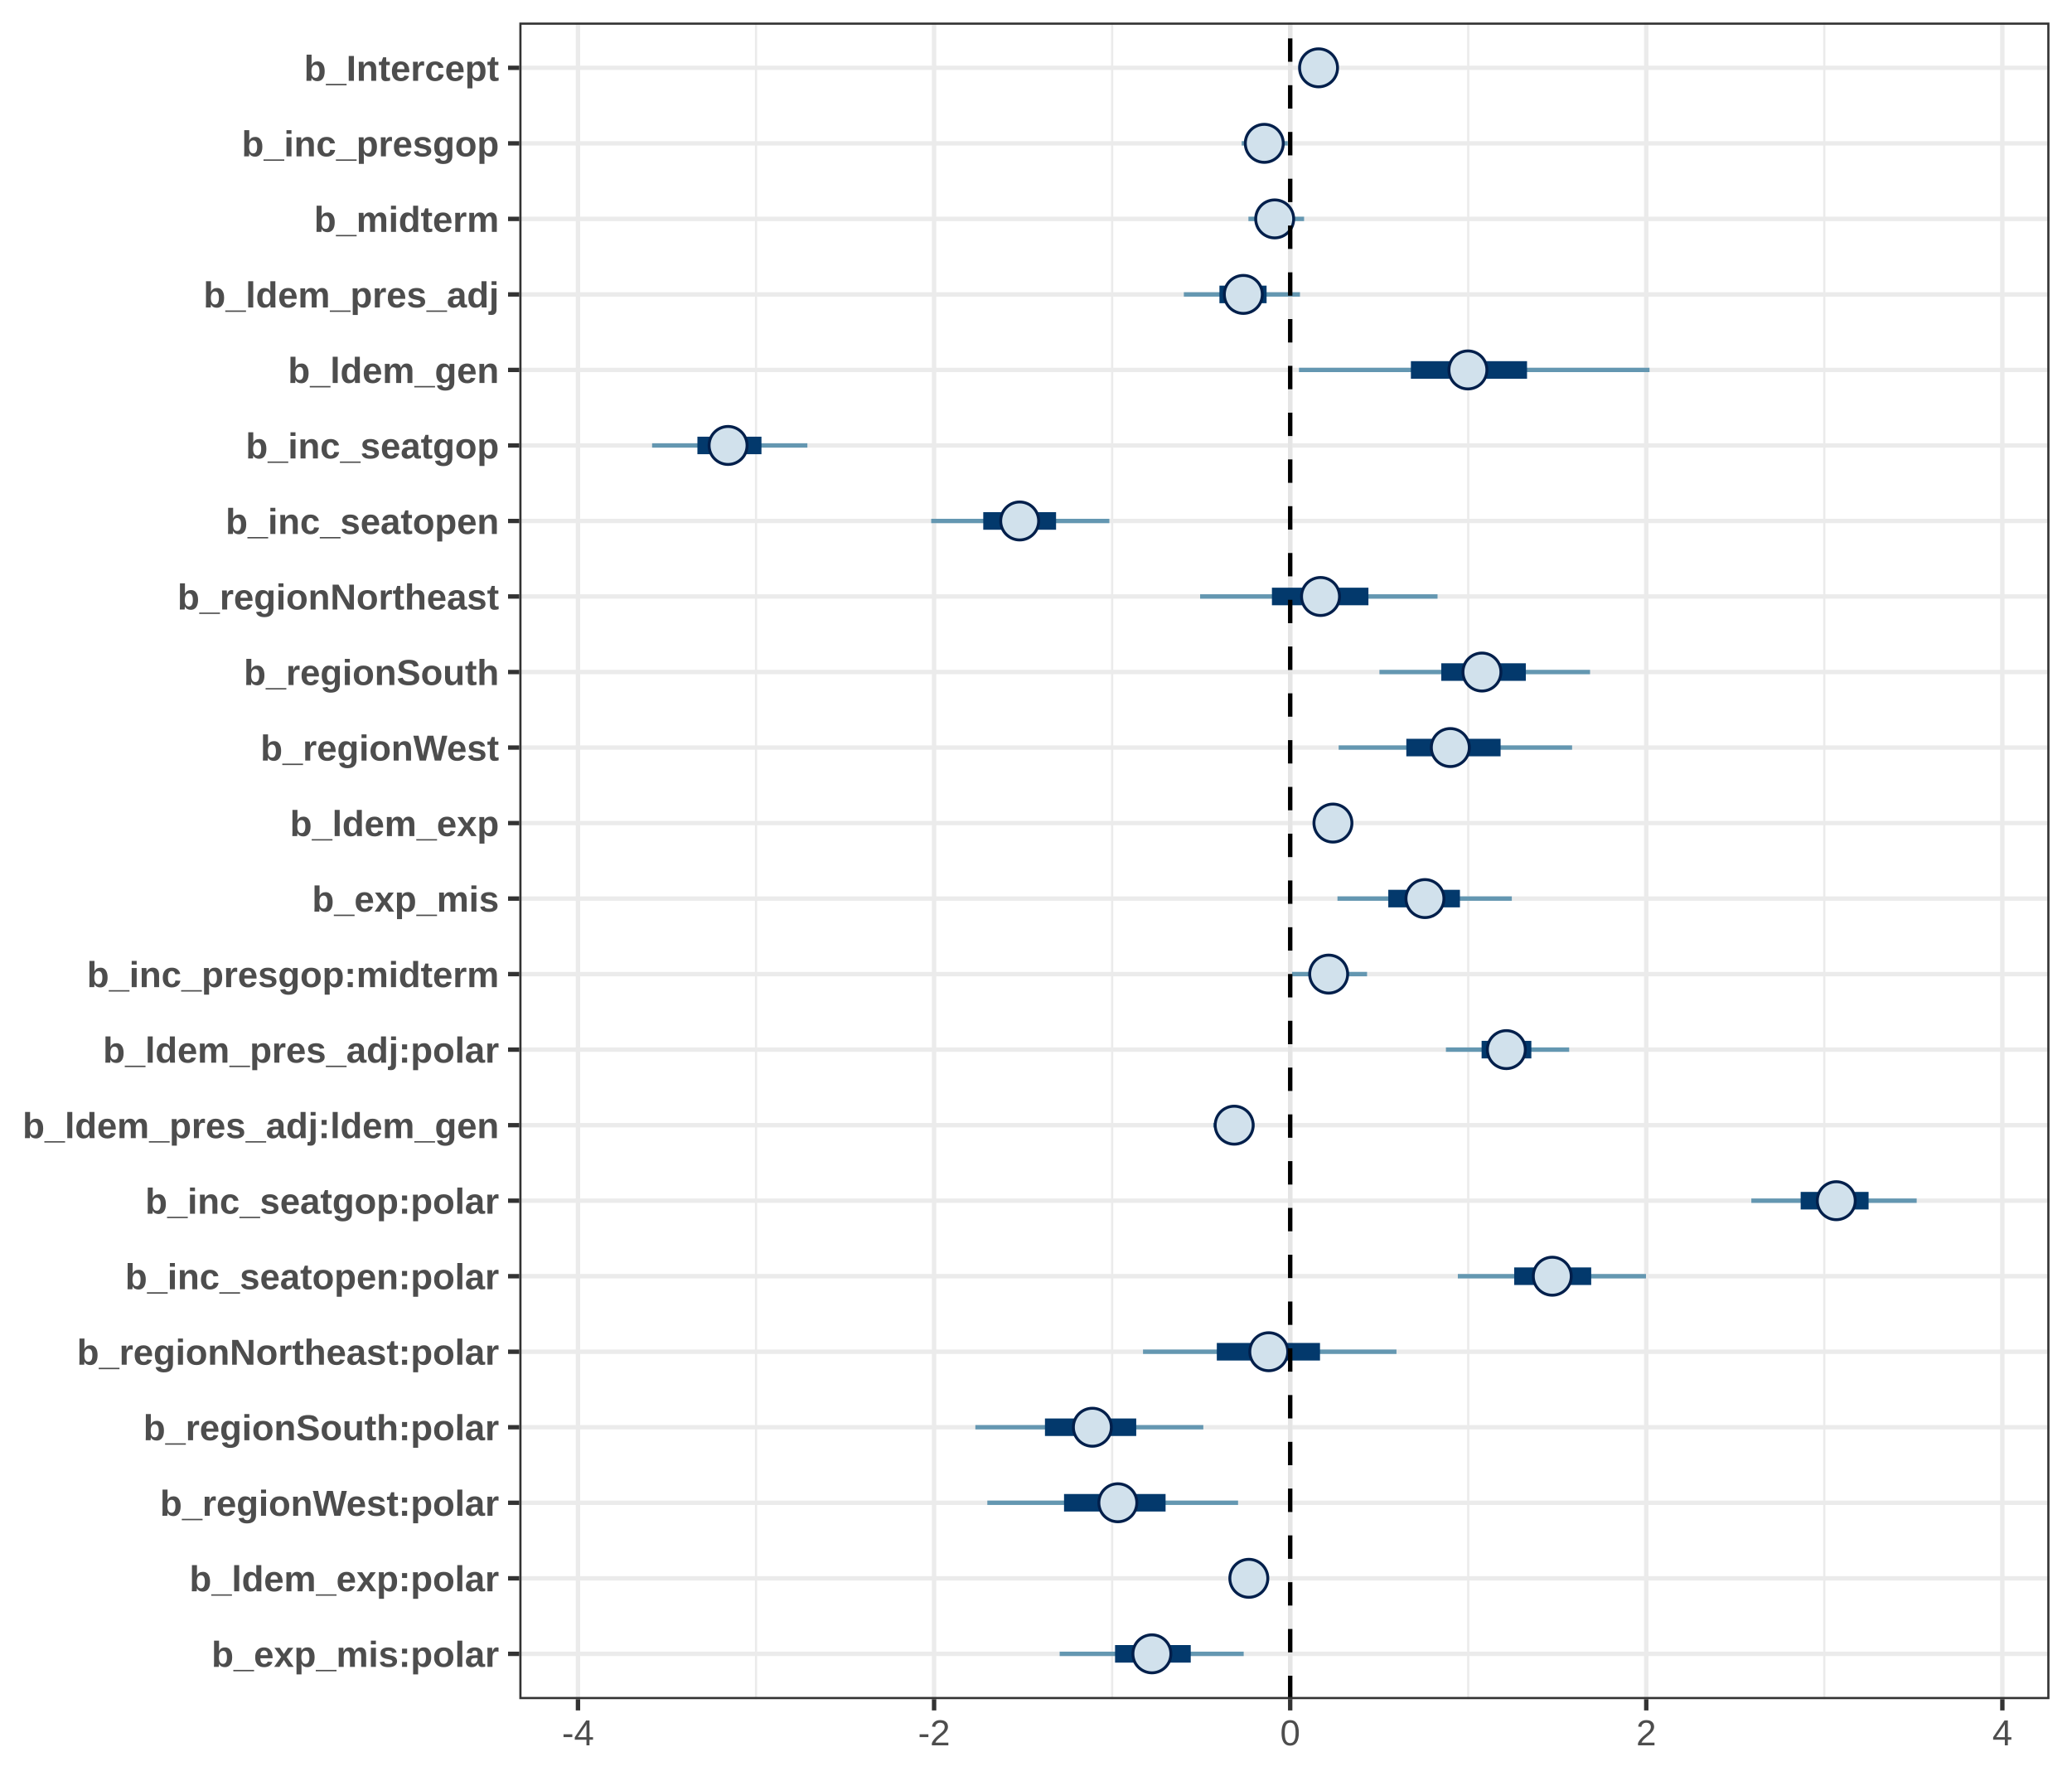
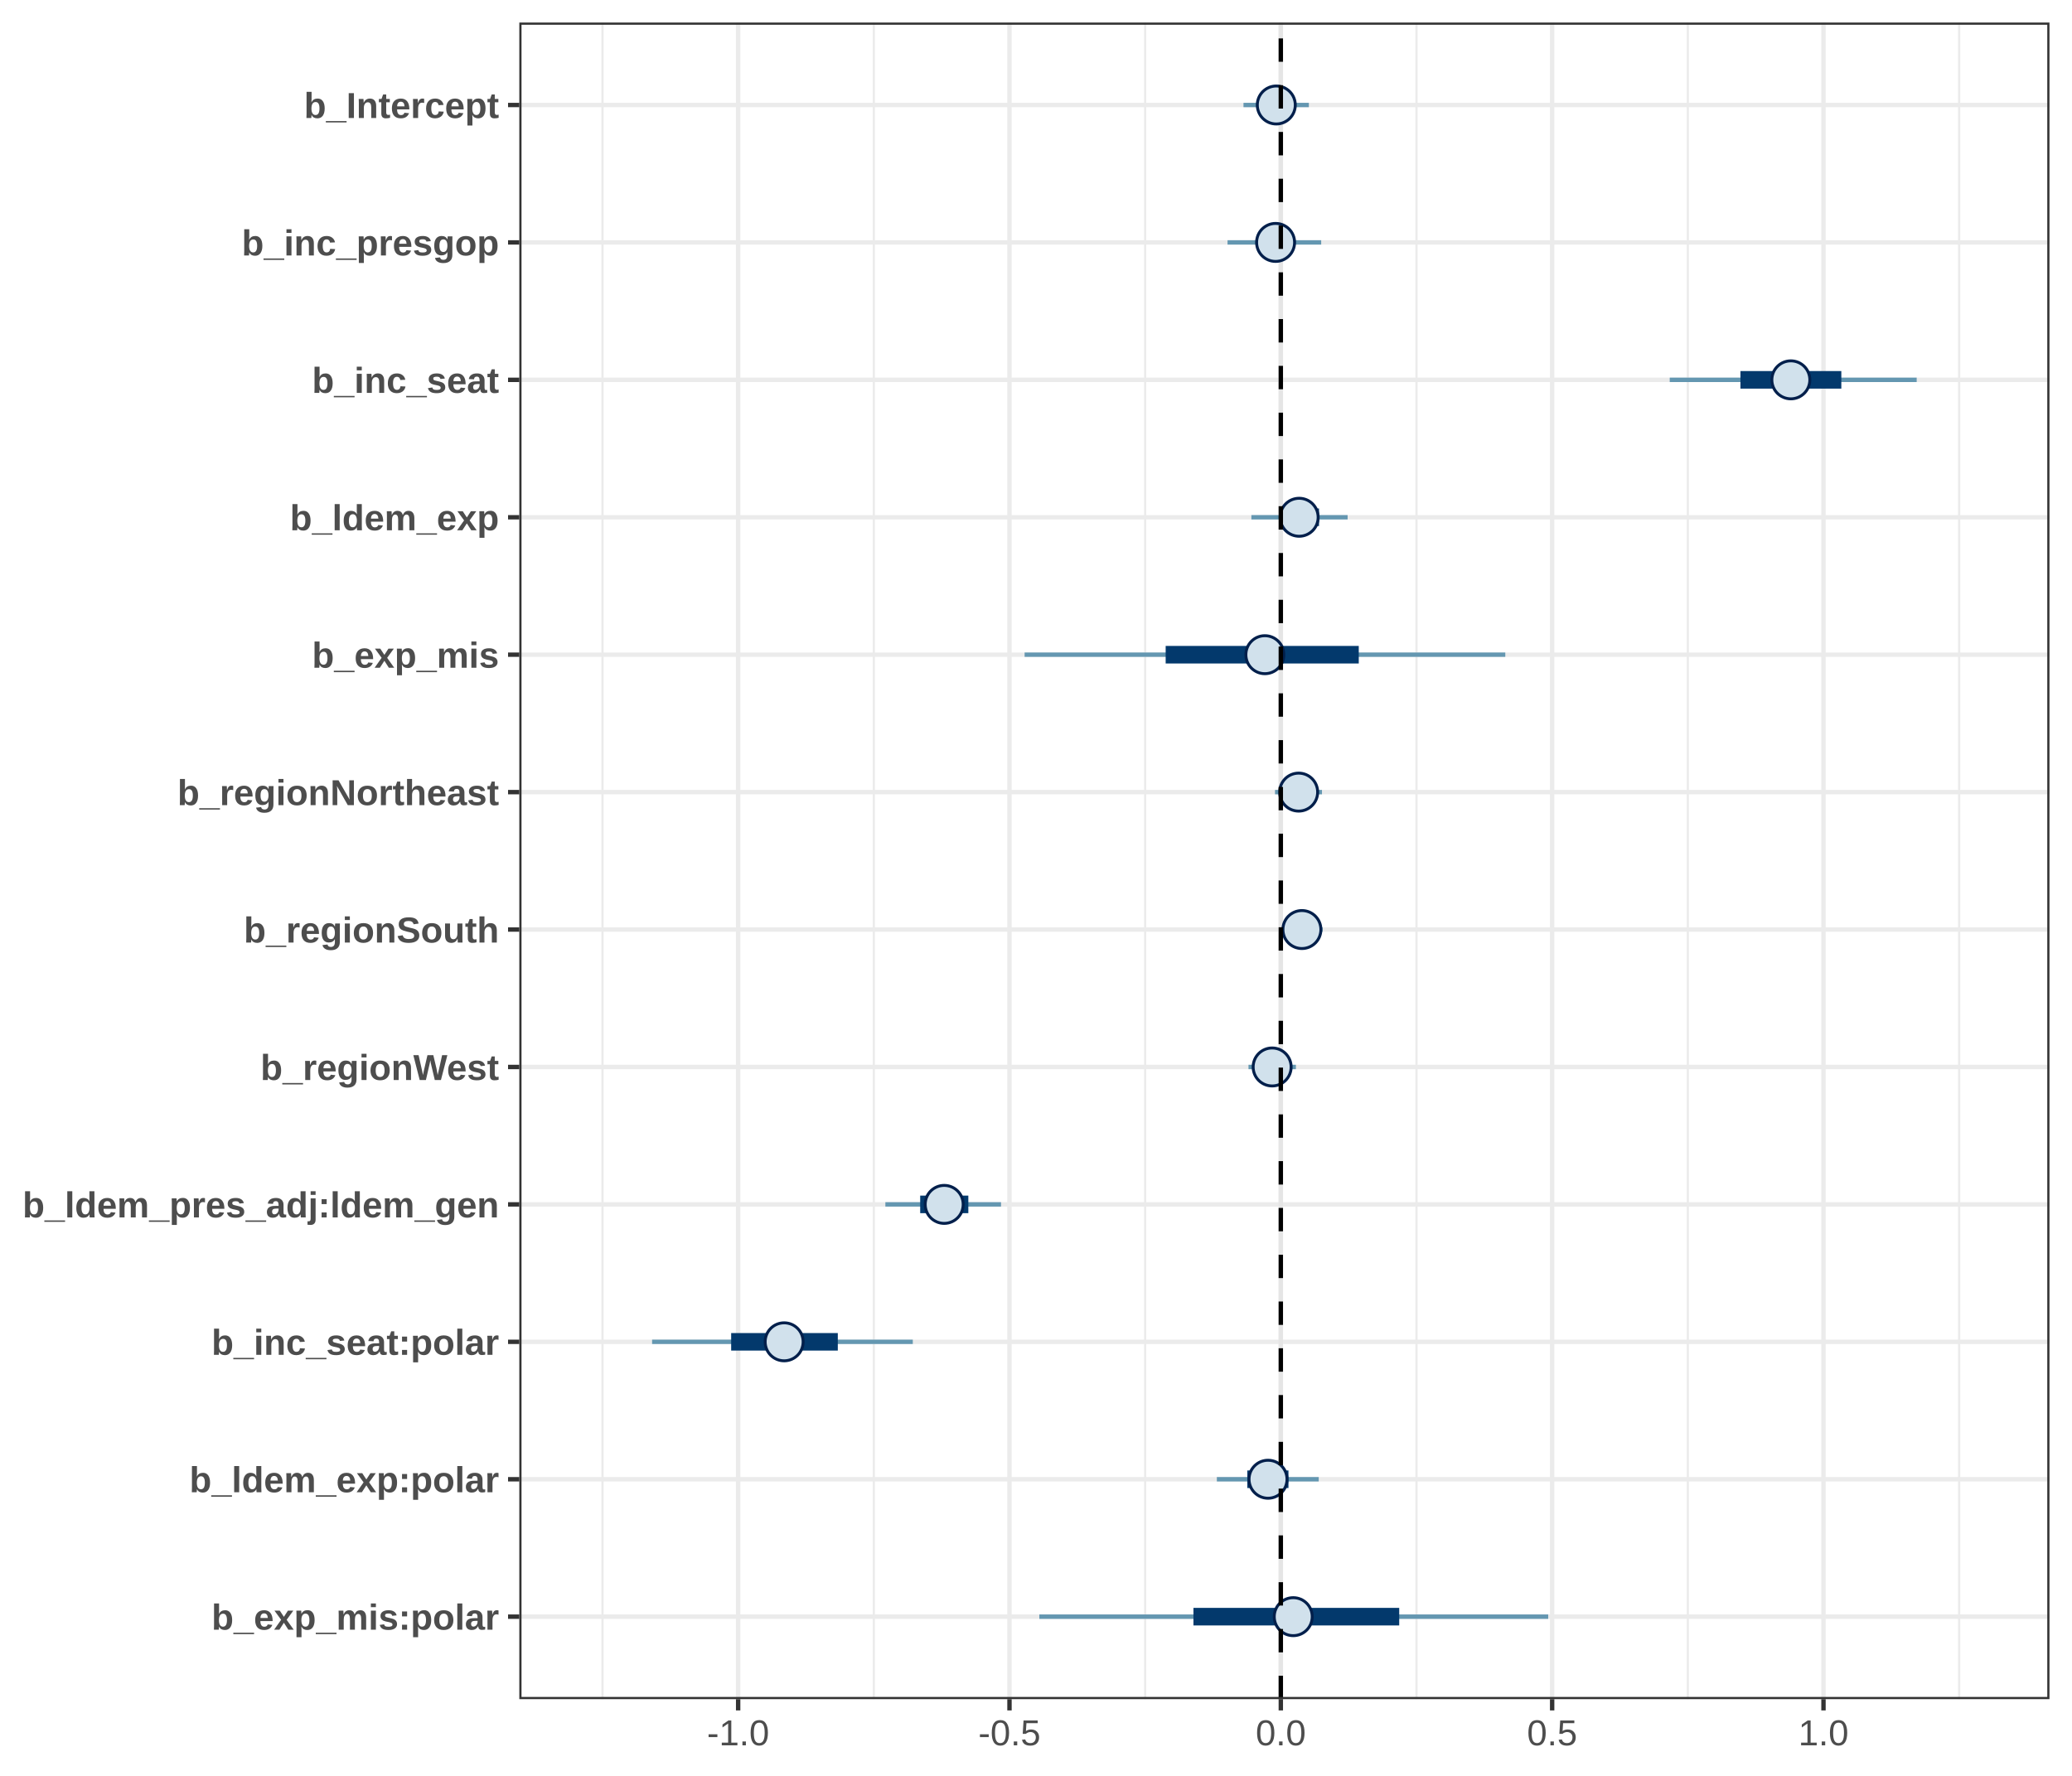
<svg xmlns="http://www.w3.org/2000/svg" class="svglite" width="504.00pt" height="432.00pt" viewBox="0 0 504.00 432.00">
  <defs>
    <style type="text/css">
    .svglite line, .svglite polyline, .svglite polygon, .svglite path, .svglite rect, .svglite circle {
      fill: none;
      stroke: #000000;
      stroke-linecap: round;
      stroke-linejoin: round;
      stroke-miterlimit: 10.00;
    }
    .svglite text {
      white-space: pre;
    }
  </style>
  </defs>
  <rect width="100%" height="100%" style="stroke: none; fill: #FFFFFF;" />
  <defs>
    <clipPath id="cpMC4wMHw1MDQuMDB8MC4wMHw0MzIuMDA=">
      <rect x="0.00" y="0.00" width="504.00" height="432.00" />
    </clipPath>
  </defs>
  <g clip-path="url(#cpMC4wMHw1MDQuMDB8MC4wMHw0MzIuMDA=)">
    <rect x="0.00" y="0.00" width="504.00" height="432.00" style="stroke-width: 1.07; stroke: #FFFFFF; fill: #FFFFFF;" />
  </g>
  <defs>
    <clipPath id="cpMTI2LjMyfDQ5OC41Mnw1LjQ4fDQxMy4zMw==">
      <rect x="126.32" y="5.48" width="372.20" height="407.85" />
    </clipPath>
  </defs>
  <g clip-path="url(#cpMTI2LjMyfDQ5OC41Mnw1LjQ4fDQxMy4zMw==)">
    <rect x="126.32" y="5.48" width="372.20" height="407.85" style="stroke-width: 1.07; stroke: none; fill: #FFFFFF;" />
-     <polyline points="183.90,413.33 183.90,5.48 " style="stroke-width: 0.53; stroke: #EBEBEB; stroke-linecap: butt;" />
-     <polyline points="270.52,413.33 270.52,5.48 " style="stroke-width: 0.53; stroke: #EBEBEB; stroke-linecap: butt;" />
-     <polyline points="357.14,413.33 357.14,5.48 " style="stroke-width: 0.53; stroke: #EBEBEB; stroke-linecap: butt;" />
-     <polyline points="443.75,413.33 443.75,5.48 " style="stroke-width: 0.53; stroke: #EBEBEB; stroke-linecap: butt;" />
-     <polyline points="126.32,402.31 498.52,402.31 " style="stroke-width: 1.07; stroke: #EBEBEB; stroke-linecap: butt;" />
-     <polyline points="126.32,383.94 498.52,383.94 " style="stroke-width: 1.07; stroke: #EBEBEB; stroke-linecap: butt;" />
-     <polyline points="126.32,365.56 498.52,365.56 " style="stroke-width: 1.07; stroke: #EBEBEB; stroke-linecap: butt;" />
-     <polyline points="126.32,347.19 498.52,347.19 " style="stroke-width: 1.07; stroke: #EBEBEB; stroke-linecap: butt;" />
-     <polyline points="126.32,328.82 498.52,328.82 " style="stroke-width: 1.07; stroke: #EBEBEB; stroke-linecap: butt;" />
-     <polyline points="126.32,310.45 498.52,310.45 " style="stroke-width: 1.07; stroke: #EBEBEB; stroke-linecap: butt;" />
-     <polyline points="126.32,292.08 498.52,292.08 " style="stroke-width: 1.07; stroke: #EBEBEB; stroke-linecap: butt;" />
-     <polyline points="126.32,273.71 498.52,273.71 " style="stroke-width: 1.07; stroke: #EBEBEB; stroke-linecap: butt;" />
-     <polyline points="126.32,255.33 498.52,255.33 " style="stroke-width: 1.07; stroke: #EBEBEB; stroke-linecap: butt;" />
-     <polyline points="126.32,236.96 498.52,236.96 " style="stroke-width: 1.07; stroke: #EBEBEB; stroke-linecap: butt;" />
-     <polyline points="126.32,218.59 498.52,218.59 " style="stroke-width: 1.07; stroke: #EBEBEB; stroke-linecap: butt;" />
-     <polyline points="126.32,200.22 498.52,200.22 " style="stroke-width: 1.07; stroke: #EBEBEB; stroke-linecap: butt;" />
-     <polyline points="126.32,181.85 498.52,181.85 " style="stroke-width: 1.07; stroke: #EBEBEB; stroke-linecap: butt;" />
-     <polyline points="126.32,163.48 498.52,163.48 " style="stroke-width: 1.07; stroke: #EBEBEB; stroke-linecap: butt;" />
-     <polyline points="126.32,145.10 498.52,145.10 " style="stroke-width: 1.07; stroke: #EBEBEB; stroke-linecap: butt;" />
-     <polyline points="126.32,126.73 498.52,126.73 " style="stroke-width: 1.07; stroke: #EBEBEB; stroke-linecap: butt;" />
-     <polyline points="126.32,108.36 498.52,108.36 " style="stroke-width: 1.07; stroke: #EBEBEB; stroke-linecap: butt;" />
-     <polyline points="126.32,89.99 498.52,89.99 " style="stroke-width: 1.07; stroke: #EBEBEB; stroke-linecap: butt;" />
-     <polyline points="126.32,71.62 498.52,71.62 " style="stroke-width: 1.07; stroke: #EBEBEB; stroke-linecap: butt;" />
-     <polyline points="126.32,53.25 498.52,53.25 " style="stroke-width: 1.07; stroke: #EBEBEB; stroke-linecap: butt;" />
-     <polyline points="126.32,34.87 498.52,34.87 " style="stroke-width: 1.07; stroke: #EBEBEB; stroke-linecap: butt;" />
-     <polyline points="126.32,16.50 498.52,16.50 " style="stroke-width: 1.07; stroke: #EBEBEB; stroke-linecap: butt;" />
-     <polyline points="140.59,413.33 140.59,5.48 " style="stroke-width: 1.07; stroke: #EBEBEB; stroke-linecap: butt;" />
-     <polyline points="227.21,413.33 227.21,5.48 " style="stroke-width: 1.07; stroke: #EBEBEB; stroke-linecap: butt;" />
-     <polyline points="313.83,413.33 313.83,5.48 " style="stroke-width: 1.07; stroke: #EBEBEB; stroke-linecap: butt;" />
-     <polyline points="400.44,413.33 400.44,5.48 " style="stroke-width: 1.07; stroke: #EBEBEB; stroke-linecap: butt;" />
-     <polyline points="487.06,413.33 487.06,5.48 " style="stroke-width: 1.07; stroke: #EBEBEB; stroke-linecap: butt;" />
-     <line x1="313.83" y1="413.33" x2="313.83" y2="5.48" style="stroke-width: 1.07; stroke: #E5E5E5; stroke-linecap: butt;" />
-     <line x1="316.09" y1="16.50" x2="324.87" y2="16.50" style="stroke-width: 1.07; stroke: #6497B1; stroke-linecap: butt;" />
-     <line x1="302.03" y1="34.87" x2="313.23" y2="34.87" style="stroke-width: 1.07; stroke: #6497B1; stroke-linecap: butt;" />
-     <line x1="303.67" y1="53.25" x2="317.21" y2="53.25" style="stroke-width: 1.07; stroke: #6497B1; stroke-linecap: butt;" />
-     <line x1="287.96" y1="71.62" x2="316.21" y2="71.62" style="stroke-width: 1.07; stroke: #6497B1; stroke-linecap: butt;" />
-     <line x1="315.97" y1="89.99" x2="401.23" y2="89.99" style="stroke-width: 1.07; stroke: #6497B1; stroke-linecap: butt;" />
-     <line x1="158.62" y1="108.36" x2="196.39" y2="108.36" style="stroke-width: 1.07; stroke: #6497B1; stroke-linecap: butt;" />
-     <line x1="226.51" y1="126.73" x2="269.84" y2="126.73" style="stroke-width: 1.07; stroke: #6497B1; stroke-linecap: butt;" />
-     <line x1="291.92" y1="145.10" x2="349.67" y2="145.10" style="stroke-width: 1.07; stroke: #6497B1; stroke-linecap: butt;" />
-     <line x1="335.54" y1="163.48" x2="386.77" y2="163.48" style="stroke-width: 1.07; stroke: #6497B1; stroke-linecap: butt;" />
-     <line x1="325.62" y1="181.85" x2="382.40" y2="181.85" style="stroke-width: 1.07; stroke: #6497B1; stroke-linecap: butt;" />
-     <line x1="320.68" y1="200.22" x2="327.84" y2="200.22" style="stroke-width: 1.07; stroke: #6497B1; stroke-linecap: butt;" />
-     <line x1="325.33" y1="218.59" x2="367.74" y2="218.59" style="stroke-width: 1.07; stroke: #6497B1; stroke-linecap: butt;" />
-     <line x1="314.28" y1="236.96" x2="332.53" y2="236.96" style="stroke-width: 1.07; stroke: #6497B1; stroke-linecap: butt;" />
-     <line x1="351.71" y1="255.33" x2="381.69" y2="255.33" style="stroke-width: 1.07; stroke: #6497B1; stroke-linecap: butt;" />
-     <line x1="295.11" y1="273.71" x2="305.10" y2="273.71" style="stroke-width: 1.07; stroke: #6497B1; stroke-linecap: butt;" />
-     <line x1="426.00" y1="292.08" x2="466.22" y2="292.08" style="stroke-width: 1.07; stroke: #6497B1; stroke-linecap: butt;" />
-     <line x1="354.61" y1="310.45" x2="400.38" y2="310.45" style="stroke-width: 1.07; stroke: #6497B1; stroke-linecap: butt;" />
-     <line x1="278.03" y1="328.82" x2="339.68" y2="328.82" style="stroke-width: 1.07; stroke: #6497B1; stroke-linecap: butt;" />
-     <line x1="237.25" y1="347.19" x2="292.70" y2="347.19" style="stroke-width: 1.07; stroke: #6497B1; stroke-linecap: butt;" />
-     <line x1="240.16" y1="365.56" x2="301.15" y2="365.56" style="stroke-width: 1.07; stroke: #6497B1; stroke-linecap: butt;" />
-     <line x1="299.94" y1="383.94" x2="307.54" y2="383.94" style="stroke-width: 1.07; stroke: #6497B1; stroke-linecap: butt;" />
-     <line x1="257.75" y1="402.31" x2="302.52" y2="402.31" style="stroke-width: 1.07; stroke: #6497B1; stroke-linecap: butt;" />
-     <line x1="319.23" y1="16.50" x2="322.13" y2="16.50" style="stroke-width: 4.27; stroke: #03396C; stroke-linecap: butt;" />
-     <line x1="305.77" y1="34.87" x2="309.36" y2="34.87" style="stroke-width: 4.27; stroke: #03396C; stroke-linecap: butt;" />
-     <line x1="307.86" y1="53.25" x2="312.30" y2="53.25" style="stroke-width: 4.27; stroke: #03396C; stroke-linecap: butt;" />
-     <line x1="296.62" y1="71.62" x2="308.09" y2="71.62" style="stroke-width: 4.27; stroke: #03396C; stroke-linecap: butt;" />
-     <line x1="343.19" y1="89.99" x2="371.44" y2="89.99" style="stroke-width: 4.27; stroke: #03396C; stroke-linecap: butt;" />
-     <line x1="169.64" y1="108.36" x2="185.22" y2="108.36" style="stroke-width: 4.27; stroke: #03396C; stroke-linecap: butt;" />
-     <line x1="239.17" y1="126.73" x2="256.88" y2="126.73" style="stroke-width: 4.27; stroke: #03396C; stroke-linecap: butt;" />
-     <line x1="309.39" y1="145.10" x2="332.86" y2="145.10" style="stroke-width: 4.27; stroke: #03396C; stroke-linecap: butt;" />
-     <line x1="350.58" y1="163.48" x2="371.15" y2="163.48" style="stroke-width: 4.27; stroke: #03396C; stroke-linecap: butt;" />
-     <line x1="342.08" y1="181.85" x2="365.01" y2="181.85" style="stroke-width: 4.27; stroke: #03396C; stroke-linecap: butt;" />
-     <line x1="322.75" y1="200.22" x2="325.67" y2="200.22" style="stroke-width: 4.27; stroke: #03396C; stroke-linecap: butt;" />
-     <line x1="337.69" y1="218.59" x2="355.12" y2="218.59" style="stroke-width: 4.27; stroke: #03396C; stroke-linecap: butt;" />
-     <line x1="320.18" y1="236.96" x2="326.44" y2="236.96" style="stroke-width: 4.27; stroke: #03396C; stroke-linecap: butt;" />
-     <line x1="360.39" y1="255.33" x2="372.49" y2="255.33" style="stroke-width: 4.27; stroke: #03396C; stroke-linecap: butt;" />
-     <line x1="298.01" y1="273.71" x2="302.24" y2="273.71" style="stroke-width: 4.27; stroke: #03396C; stroke-linecap: butt;" />
-     <line x1="438.00" y1="292.08" x2="454.52" y2="292.08" style="stroke-width: 4.27; stroke: #03396C; stroke-linecap: butt;" />
-     <line x1="368.32" y1="310.45" x2="387.05" y2="310.45" style="stroke-width: 4.27; stroke: #03396C; stroke-linecap: butt;" />
-     <line x1="295.98" y1="328.82" x2="321.08" y2="328.82" style="stroke-width: 4.27; stroke: #03396C; stroke-linecap: butt;" />
-     <line x1="254.18" y1="347.19" x2="276.38" y2="347.19" style="stroke-width: 4.27; stroke: #03396C; stroke-linecap: butt;" />
-     <line x1="258.82" y1="365.56" x2="283.52" y2="365.56" style="stroke-width: 4.27; stroke: #03396C; stroke-linecap: butt;" />
-     <line x1="302.23" y1="383.94" x2="305.34" y2="383.94" style="stroke-width: 4.27; stroke: #03396C; stroke-linecap: butt;" />
-     <line x1="271.23" y1="402.31" x2="289.64" y2="402.31" style="stroke-width: 4.27; stroke: #03396C; stroke-linecap: butt;" />
-     <circle cx="320.73" cy="16.50" r="4.62" style="stroke-width: 0.71; stroke: #011F4B; fill: #D1E1EC;" />
-     <circle cx="307.53" cy="34.87" r="4.62" style="stroke-width: 0.71; stroke: #011F4B; fill: #D1E1EC;" />
-     <circle cx="310.06" cy="53.25" r="4.62" style="stroke-width: 0.71; stroke: #011F4B; fill: #D1E1EC;" />
-     <circle cx="302.43" cy="71.62" r="4.62" style="stroke-width: 0.71; stroke: #011F4B; fill: #D1E1EC;" />
-     <circle cx="357.06" cy="89.99" r="4.62" style="stroke-width: 0.71; stroke: #011F4B; fill: #D1E1EC;" />
-     <circle cx="177.10" cy="108.36" r="4.62" style="stroke-width: 0.71; stroke: #011F4B; fill: #D1E1EC;" />
-     <circle cx="248.03" cy="126.73" r="4.62" style="stroke-width: 0.71; stroke: #011F4B; fill: #D1E1EC;" />
-     <circle cx="321.21" cy="145.10" r="4.62" style="stroke-width: 0.71; stroke: #011F4B; fill: #D1E1EC;" />
-     <circle cx="360.47" cy="163.48" r="4.62" style="stroke-width: 0.71; stroke: #011F4B; fill: #D1E1EC;" />
-     <circle cx="352.78" cy="181.85" r="4.62" style="stroke-width: 0.71; stroke: #011F4B; fill: #D1E1EC;" />
-     <circle cx="324.23" cy="200.22" r="4.62" style="stroke-width: 0.71; stroke: #011F4B; fill: #D1E1EC;" />
-     <circle cx="346.61" cy="218.59" r="4.62" style="stroke-width: 0.71; stroke: #011F4B; fill: #D1E1EC;" />
-     <circle cx="323.19" cy="236.96" r="4.62" style="stroke-width: 0.71; stroke: #011F4B; fill: #D1E1EC;" />
-     <circle cx="366.41" cy="255.33" r="4.62" style="stroke-width: 0.71; stroke: #011F4B; fill: #D1E1EC;" />
-     <circle cx="300.21" cy="273.71" r="4.62" style="stroke-width: 0.71; stroke: #011F4B; fill: #D1E1EC;" />
-     <circle cx="446.66" cy="292.08" r="4.62" style="stroke-width: 0.71; stroke: #011F4B; fill: #D1E1EC;" />
-     <circle cx="377.58" cy="310.45" r="4.62" style="stroke-width: 0.71; stroke: #011F4B; fill: #D1E1EC;" />
-     <circle cx="308.62" cy="328.82" r="4.62" style="stroke-width: 0.71; stroke: #011F4B; fill: #D1E1EC;" />
-     <circle cx="265.71" cy="347.19" r="4.62" style="stroke-width: 0.71; stroke: #011F4B; fill: #D1E1EC;" />
-     <circle cx="271.91" cy="365.56" r="4.62" style="stroke-width: 0.71; stroke: #011F4B; fill: #D1E1EC;" />
-     <circle cx="303.77" cy="383.94" r="4.62" style="stroke-width: 0.71; stroke: #011F4B; fill: #D1E1EC;" />
-     <circle cx="280.19" cy="402.31" r="4.62" style="stroke-width: 0.71; stroke: #011F4B; fill: #D1E1EC;" />
-     <line x1="313.83" y1="413.33" x2="313.83" y2="5.48" style="stroke-width: 1.07; stroke-dasharray: 5.69,5.69; stroke-linecap: butt;" />
+     <polyline points="146.56,413.33 146.56,5.48 " style="stroke-width: 0.53; stroke: #EBEBEB; stroke-linecap: butt;" />
+     <polyline points="212.55,413.33 212.55,5.48 " style="stroke-width: 0.53; stroke: #EBEBEB; stroke-linecap: butt;" />
+     <polyline points="278.55,413.33 278.55,5.48 " style="stroke-width: 0.53; stroke: #EBEBEB; stroke-linecap: butt;" />
+     <polyline points="344.55,413.33 344.55,5.48 " style="stroke-width: 0.53; stroke: #EBEBEB; stroke-linecap: butt;" />
+     <polyline points="410.55,413.33 410.55,5.48 " style="stroke-width: 0.53; stroke: #EBEBEB; stroke-linecap: butt;" />
+     <polyline points="476.55,413.33 476.55,5.48 " style="stroke-width: 0.53; stroke: #EBEBEB; stroke-linecap: butt;" />
+     <polyline points="126.32,393.27 498.52,393.27 " style="stroke-width: 1.07; stroke: #EBEBEB; stroke-linecap: butt;" />
+     <polyline points="126.32,359.84 498.52,359.84 " style="stroke-width: 1.07; stroke: #EBEBEB; stroke-linecap: butt;" />
+     <polyline points="126.32,326.41 498.52,326.41 " style="stroke-width: 1.07; stroke: #EBEBEB; stroke-linecap: butt;" />
+     <polyline points="126.32,292.98 498.52,292.98 " style="stroke-width: 1.07; stroke: #EBEBEB; stroke-linecap: butt;" />
+     <polyline points="126.32,259.55 498.52,259.55 " style="stroke-width: 1.07; stroke: #EBEBEB; stroke-linecap: butt;" />
+     <polyline points="126.32,226.12 498.52,226.12 " style="stroke-width: 1.07; stroke: #EBEBEB; stroke-linecap: butt;" />
+     <polyline points="126.32,192.69 498.52,192.69 " style="stroke-width: 1.07; stroke: #EBEBEB; stroke-linecap: butt;" />
+     <polyline points="126.32,159.26 498.52,159.26 " style="stroke-width: 1.07; stroke: #EBEBEB; stroke-linecap: butt;" />
+     <polyline points="126.32,125.83 498.52,125.83 " style="stroke-width: 1.07; stroke: #EBEBEB; stroke-linecap: butt;" />
+     <polyline points="126.32,92.40 498.52,92.40 " style="stroke-width: 1.07; stroke: #EBEBEB; stroke-linecap: butt;" />
+     <polyline points="126.32,58.97 498.52,58.97 " style="stroke-width: 1.07; stroke: #EBEBEB; stroke-linecap: butt;" />
+     <polyline points="126.32,25.54 498.52,25.54 " style="stroke-width: 1.07; stroke: #EBEBEB; stroke-linecap: butt;" />
+     <polyline points="179.55,413.33 179.55,5.48 " style="stroke-width: 1.07; stroke: #EBEBEB; stroke-linecap: butt;" />
+     <polyline points="245.55,413.33 245.55,5.48 " style="stroke-width: 1.07; stroke: #EBEBEB; stroke-linecap: butt;" />
+     <polyline points="311.55,413.33 311.55,5.48 " style="stroke-width: 1.07; stroke: #EBEBEB; stroke-linecap: butt;" />
+     <polyline points="377.55,413.33 377.55,5.48 " style="stroke-width: 1.07; stroke: #EBEBEB; stroke-linecap: butt;" />
+     <polyline points="443.55,413.33 443.55,5.48 " style="stroke-width: 1.07; stroke: #EBEBEB; stroke-linecap: butt;" />
+     <line x1="311.55" y1="413.33" x2="311.55" y2="5.48" style="stroke-width: 1.07; stroke: #E5E5E5; stroke-linecap: butt;" />
+     <line x1="302.47" y1="25.54" x2="318.37" y2="25.54" style="stroke-width: 1.07; stroke: #6497B1; stroke-linecap: butt;" />
+     <line x1="298.59" y1="58.97" x2="321.37" y2="58.97" style="stroke-width: 1.07; stroke: #6497B1; stroke-linecap: butt;" />
+     <line x1="406.15" y1="92.40" x2="466.22" y2="92.40" style="stroke-width: 1.07; stroke: #6497B1; stroke-linecap: butt;" />
+     <line x1="304.39" y1="125.83" x2="327.80" y2="125.83" style="stroke-width: 1.07; stroke: #6497B1; stroke-linecap: butt;" />
+     <line x1="249.23" y1="159.26" x2="366.15" y2="159.26" style="stroke-width: 1.07; stroke: #6497B1; stroke-linecap: butt;" />
+     <line x1="310.14" y1="192.69" x2="321.56" y2="192.69" style="stroke-width: 1.07; stroke: #6497B1; stroke-linecap: butt;" />
+     <line x1="311.59" y1="226.12" x2="321.72" y2="226.12" style="stroke-width: 1.07; stroke: #6497B1; stroke-linecap: butt;" />
+     <line x1="303.69" y1="259.55" x2="315.22" y2="259.55" style="stroke-width: 1.07; stroke: #6497B1; stroke-linecap: butt;" />
+     <line x1="215.36" y1="292.98" x2="243.49" y2="292.98" style="stroke-width: 1.07; stroke: #6497B1; stroke-linecap: butt;" />
+     <line x1="158.62" y1="326.41" x2="222.03" y2="326.41" style="stroke-width: 1.07; stroke: #6497B1; stroke-linecap: butt;" />
+     <line x1="295.99" y1="359.84" x2="320.77" y2="359.84" style="stroke-width: 1.07; stroke: #6497B1; stroke-linecap: butt;" />
+     <line x1="252.81" y1="393.27" x2="376.59" y2="393.27" style="stroke-width: 1.07; stroke: #6497B1; stroke-linecap: butt;" />
+     <line x1="307.40" y1="25.54" x2="313.35" y2="25.54" style="stroke-width: 4.27; stroke: #03396C; stroke-linecap: butt;" />
+     <line x1="305.83" y1="58.97" x2="314.65" y2="58.97" style="stroke-width: 4.27; stroke: #03396C; stroke-linecap: butt;" />
+     <line x1="423.35" y1="92.40" x2="447.89" y2="92.40" style="stroke-width: 4.27; stroke: #03396C; stroke-linecap: butt;" />
+     <line x1="311.28" y1="125.83" x2="320.84" y2="125.83" style="stroke-width: 4.27; stroke: #03396C; stroke-linecap: butt;" />
+     <line x1="283.54" y1="159.26" x2="330.51" y2="159.26" style="stroke-width: 4.27; stroke: #03396C; stroke-linecap: butt;" />
+     <line x1="313.55" y1="192.69" x2="318.16" y2="192.69" style="stroke-width: 4.27; stroke: #03396C; stroke-linecap: butt;" />
+     <line x1="314.60" y1="226.12" x2="318.71" y2="226.12" style="stroke-width: 4.27; stroke: #03396C; stroke-linecap: butt;" />
+     <line x1="307.17" y1="259.55" x2="311.73" y2="259.55" style="stroke-width: 4.27; stroke: #03396C; stroke-linecap: butt;" />
+     <line x1="223.83" y1="292.98" x2="235.54" y2="292.98" style="stroke-width: 4.27; stroke: #03396C; stroke-linecap: butt;" />
+     <line x1="177.85" y1="326.41" x2="203.79" y2="326.41" style="stroke-width: 4.27; stroke: #03396C; stroke-linecap: butt;" />
+     <line x1="303.40" y1="359.84" x2="313.41" y2="359.84" style="stroke-width: 4.27; stroke: #03396C; stroke-linecap: butt;" />
+     <line x1="290.30" y1="393.27" x2="340.35" y2="393.27" style="stroke-width: 4.27; stroke: #03396C; stroke-linecap: butt;" />
+     <circle cx="310.45" cy="25.54" r="4.62" style="stroke-width: 0.71; stroke: #011F4B; fill: #D1E1EC;" />
+     <circle cx="310.28" cy="58.97" r="4.62" style="stroke-width: 0.71; stroke: #011F4B; fill: #D1E1EC;" />
+     <circle cx="435.61" cy="92.40" r="4.62" style="stroke-width: 0.71; stroke: #011F4B; fill: #D1E1EC;" />
+     <circle cx="316.01" cy="125.83" r="4.62" style="stroke-width: 0.71; stroke: #011F4B; fill: #D1E1EC;" />
+     <circle cx="307.67" cy="159.26" r="4.62" style="stroke-width: 0.71; stroke: #011F4B; fill: #D1E1EC;" />
+     <circle cx="315.89" cy="192.69" r="4.62" style="stroke-width: 0.71; stroke: #011F4B; fill: #D1E1EC;" />
+     <circle cx="316.68" cy="226.12" r="4.62" style="stroke-width: 0.71; stroke: #011F4B; fill: #D1E1EC;" />
+     <circle cx="309.44" cy="259.55" r="4.62" style="stroke-width: 0.71; stroke: #011F4B; fill: #D1E1EC;" />
+     <circle cx="229.67" cy="292.98" r="4.62" style="stroke-width: 0.71; stroke: #011F4B; fill: #D1E1EC;" />
+     <circle cx="190.74" cy="326.41" r="4.62" style="stroke-width: 0.71; stroke: #011F4B; fill: #D1E1EC;" />
+     <circle cx="308.44" cy="359.84" r="4.62" style="stroke-width: 0.71; stroke: #011F4B; fill: #D1E1EC;" />
+     <circle cx="314.57" cy="393.27" r="4.62" style="stroke-width: 0.71; stroke: #011F4B; fill: #D1E1EC;" />
+     <line x1="311.55" y1="413.33" x2="311.55" y2="5.48" style="stroke-width: 1.07; stroke-dasharray: 5.69,5.69; stroke-linecap: butt;" />
    <rect x="126.32" y="5.48" width="372.20" height="407.85" style="stroke-width: 1.07; stroke: #333333;" />
  </g>
  <g clip-path="url(#cpMC4wMHw1MDQuMDB8MC4wMHw0MzIuMDA=)">
-     <text x="121.39" y="405.48" text-anchor="end" style="font-size: 8.80px; font-weight: bold;fill: #4D4D4D; font-family: &quot;Arial&quot;;" textLength="69.94px" lengthAdjust="spacingAndGlyphs">b_exp_mis:polar</text>
-     <text x="121.39" y="387.10" text-anchor="end" style="font-size: 8.80px; font-weight: bold;fill: #4D4D4D; font-family: &quot;Arial&quot;;" textLength="75.31px" lengthAdjust="spacingAndGlyphs">b_ldem_exp:polar</text>
-     <text x="121.39" y="368.73" text-anchor="end" style="font-size: 8.80px; font-weight: bold;fill: #4D4D4D; font-family: &quot;Arial&quot;;" textLength="82.62px" lengthAdjust="spacingAndGlyphs">b_regionWest:polar</text>
-     <text x="121.39" y="350.36" text-anchor="end" style="font-size: 8.80px; font-weight: bold;fill: #4D4D4D; font-family: &quot;Arial&quot;;" textLength="86.51px" lengthAdjust="spacingAndGlyphs">b_regionSouth:polar</text>
-     <text x="121.39" y="331.99" text-anchor="end" style="font-size: 8.80px; font-weight: bold;fill: #4D4D4D; font-family: &quot;Arial&quot;;" textLength="102.66px" lengthAdjust="spacingAndGlyphs">b_regionNortheast:polar</text>
-     <text x="121.39" y="313.62" text-anchor="end" style="font-size: 8.80px; font-weight: bold;fill: #4D4D4D; font-family: &quot;Arial&quot;;" textLength="90.95px" lengthAdjust="spacingAndGlyphs">b_inc_seatopen:polar</text>
-     <text x="121.39" y="295.25" text-anchor="end" style="font-size: 8.80px; font-weight: bold;fill: #4D4D4D; font-family: &quot;Arial&quot;;" textLength="86.05px" lengthAdjust="spacingAndGlyphs">b_inc_seatgop:polar</text>
-     <text x="121.39" y="276.87" text-anchor="end" style="font-size: 8.80px; font-weight: bold;fill: #4D4D4D; font-family: &quot;Arial&quot;;" textLength="115.91px" lengthAdjust="spacingAndGlyphs">b_ldem_pres_adj:ldem_gen</text>
-     <text x="121.39" y="258.50" text-anchor="end" style="font-size: 8.80px; font-weight: bold;fill: #4D4D4D; font-family: &quot;Arial&quot;;" textLength="96.35px" lengthAdjust="spacingAndGlyphs">b_ldem_pres_adj:polar</text>
-     <text x="121.39" y="240.13" text-anchor="end" style="font-size: 8.80px; font-weight: bold;fill: #4D4D4D; font-family: &quot;Arial&quot;;" textLength="100.24px" lengthAdjust="spacingAndGlyphs">b_inc_presgop:midterm</text>
-     <text x="121.39" y="221.76" text-anchor="end" style="font-size: 8.80px; font-weight: bold;fill: #4D4D4D; font-family: &quot;Arial&quot;;" textLength="45.50px" lengthAdjust="spacingAndGlyphs">b_exp_mis</text>
-     <text x="121.39" y="203.39" text-anchor="end" style="font-size: 8.80px; font-weight: bold;fill: #4D4D4D; font-family: &quot;Arial&quot;;" textLength="50.87px" lengthAdjust="spacingAndGlyphs">b_ldem_exp</text>
-     <text x="121.39" y="185.02" text-anchor="end" style="font-size: 8.80px; font-weight: bold;fill: #4D4D4D; font-family: &quot;Arial&quot;;" textLength="58.18px" lengthAdjust="spacingAndGlyphs">b_regionWest</text>
-     <text x="121.39" y="166.64" text-anchor="end" style="font-size: 8.80px; font-weight: bold;fill: #4D4D4D; font-family: &quot;Arial&quot;;" textLength="62.06px" lengthAdjust="spacingAndGlyphs">b_regionSouth</text>
-     <text x="121.39" y="148.27" text-anchor="end" style="font-size: 8.80px; font-weight: bold;fill: #4D4D4D; font-family: &quot;Arial&quot;;" textLength="78.22px" lengthAdjust="spacingAndGlyphs">b_regionNortheast</text>
-     <text x="121.39" y="129.90" text-anchor="end" style="font-size: 8.80px; font-weight: bold;fill: #4D4D4D; font-family: &quot;Arial&quot;;" textLength="66.51px" lengthAdjust="spacingAndGlyphs">b_inc_seatopen</text>
-     <text x="121.39" y="111.53" text-anchor="end" style="font-size: 8.80px; font-weight: bold;fill: #4D4D4D; font-family: &quot;Arial&quot;;" textLength="61.61px" lengthAdjust="spacingAndGlyphs">b_inc_seatgop</text>
-     <text x="121.39" y="93.16" text-anchor="end" style="font-size: 8.80px; font-weight: bold;fill: #4D4D4D; font-family: &quot;Arial&quot;;" textLength="51.34px" lengthAdjust="spacingAndGlyphs">b_ldem_gen</text>
-     <text x="121.39" y="74.79" text-anchor="end" style="font-size: 8.80px; font-weight: bold;fill: #4D4D4D; font-family: &quot;Arial&quot;;" textLength="71.91px" lengthAdjust="spacingAndGlyphs">b_ldem_pres_adj</text>
-     <text x="121.39" y="56.41" text-anchor="end" style="font-size: 8.80px; font-weight: bold;fill: #4D4D4D; font-family: &quot;Arial&quot;;" textLength="44.99px" lengthAdjust="spacingAndGlyphs">b_midterm</text>
-     <text x="121.39" y="38.04" text-anchor="end" style="font-size: 8.80px; font-weight: bold;fill: #4D4D4D; font-family: &quot;Arial&quot;;" textLength="62.58px" lengthAdjust="spacingAndGlyphs">b_inc_presgop</text>
-     <text x="121.39" y="19.67" text-anchor="end" style="font-size: 8.80px; font-weight: bold;fill: #4D4D4D; font-family: &quot;Arial&quot;;" textLength="47.43px" lengthAdjust="spacingAndGlyphs">b_Intercept</text>
-     <polyline points="123.58,402.31 126.32,402.31 " style="stroke-width: 1.07; stroke: #333333; stroke-linecap: butt;" />
-     <polyline points="123.58,383.94 126.32,383.94 " style="stroke-width: 1.07; stroke: #333333; stroke-linecap: butt;" />
-     <polyline points="123.58,365.56 126.32,365.56 " style="stroke-width: 1.07; stroke: #333333; stroke-linecap: butt;" />
-     <polyline points="123.58,347.19 126.32,347.19 " style="stroke-width: 1.07; stroke: #333333; stroke-linecap: butt;" />
-     <polyline points="123.58,328.82 126.32,328.82 " style="stroke-width: 1.07; stroke: #333333; stroke-linecap: butt;" />
-     <polyline points="123.58,310.45 126.32,310.45 " style="stroke-width: 1.07; stroke: #333333; stroke-linecap: butt;" />
-     <polyline points="123.58,292.08 126.32,292.08 " style="stroke-width: 1.07; stroke: #333333; stroke-linecap: butt;" />
-     <polyline points="123.58,273.71 126.32,273.71 " style="stroke-width: 1.07; stroke: #333333; stroke-linecap: butt;" />
-     <polyline points="123.58,255.33 126.32,255.33 " style="stroke-width: 1.07; stroke: #333333; stroke-linecap: butt;" />
-     <polyline points="123.58,236.96 126.32,236.96 " style="stroke-width: 1.07; stroke: #333333; stroke-linecap: butt;" />
-     <polyline points="123.58,218.59 126.32,218.59 " style="stroke-width: 1.07; stroke: #333333; stroke-linecap: butt;" />
-     <polyline points="123.58,200.22 126.32,200.22 " style="stroke-width: 1.07; stroke: #333333; stroke-linecap: butt;" />
-     <polyline points="123.58,181.85 126.32,181.85 " style="stroke-width: 1.07; stroke: #333333; stroke-linecap: butt;" />
-     <polyline points="123.58,163.48 126.32,163.48 " style="stroke-width: 1.07; stroke: #333333; stroke-linecap: butt;" />
-     <polyline points="123.58,145.10 126.32,145.10 " style="stroke-width: 1.07; stroke: #333333; stroke-linecap: butt;" />
-     <polyline points="123.58,126.73 126.32,126.73 " style="stroke-width: 1.07; stroke: #333333; stroke-linecap: butt;" />
-     <polyline points="123.58,108.36 126.32,108.36 " style="stroke-width: 1.07; stroke: #333333; stroke-linecap: butt;" />
-     <polyline points="123.58,89.99 126.32,89.99 " style="stroke-width: 1.07; stroke: #333333; stroke-linecap: butt;" />
-     <polyline points="123.58,71.62 126.32,71.62 " style="stroke-width: 1.07; stroke: #333333; stroke-linecap: butt;" />
-     <polyline points="123.58,53.25 126.32,53.25 " style="stroke-width: 1.07; stroke: #333333; stroke-linecap: butt;" />
-     <polyline points="123.58,34.87 126.32,34.87 " style="stroke-width: 1.07; stroke: #333333; stroke-linecap: butt;" />
-     <polyline points="123.58,16.50 126.32,16.50 " style="stroke-width: 1.07; stroke: #333333; stroke-linecap: butt;" />
-     <polyline points="140.59,416.07 140.59,413.33 " style="stroke-width: 1.07; stroke: #333333; stroke-linecap: butt;" />
-     <polyline points="227.21,416.07 227.21,413.33 " style="stroke-width: 1.07; stroke: #333333; stroke-linecap: butt;" />
-     <polyline points="313.83,416.07 313.83,413.33 " style="stroke-width: 1.07; stroke: #333333; stroke-linecap: butt;" />
-     <polyline points="400.44,416.07 400.44,413.33 " style="stroke-width: 1.07; stroke: #333333; stroke-linecap: butt;" />
-     <polyline points="487.06,416.07 487.06,413.33 " style="stroke-width: 1.07; stroke: #333333; stroke-linecap: butt;" />
-     <text x="140.59" y="424.57" text-anchor="middle" style="font-size: 8.80px;fill: #4D4D4D; font-family: &quot;Arial&quot;;" textLength="7.83px" lengthAdjust="spacingAndGlyphs">-4</text>
-     <text x="227.21" y="424.57" text-anchor="middle" style="font-size: 8.80px;fill: #4D4D4D; font-family: &quot;Arial&quot;;" textLength="7.83px" lengthAdjust="spacingAndGlyphs">-2</text>
-     <text x="313.83" y="424.57" text-anchor="middle" style="font-size: 8.80px;fill: #4D4D4D; font-family: &quot;Arial&quot;;" textLength="4.90px" lengthAdjust="spacingAndGlyphs">0</text>
-     <text x="400.44" y="424.57" text-anchor="middle" style="font-size: 8.80px;fill: #4D4D4D; font-family: &quot;Arial&quot;;" textLength="4.90px" lengthAdjust="spacingAndGlyphs">2</text>
-     <text x="487.06" y="424.57" text-anchor="middle" style="font-size: 8.80px;fill: #4D4D4D; font-family: &quot;Arial&quot;;" textLength="4.90px" lengthAdjust="spacingAndGlyphs">4</text>
+     <text x="121.39" y="396.44" text-anchor="end" style="font-size: 8.80px; font-weight: bold;fill: #4D4D4D; font-family: &quot;Arial&quot;;" textLength="69.94px" lengthAdjust="spacingAndGlyphs">b_exp_mis:polar</text>
+     <text x="121.39" y="363.01" text-anchor="end" style="font-size: 8.80px; font-weight: bold;fill: #4D4D4D; font-family: &quot;Arial&quot;;" textLength="75.31px" lengthAdjust="spacingAndGlyphs">b_ldem_exp:polar</text>
+     <text x="121.39" y="329.58" text-anchor="end" style="font-size: 8.80px; font-weight: bold;fill: #4D4D4D; font-family: &quot;Arial&quot;;" textLength="69.94px" lengthAdjust="spacingAndGlyphs">b_inc_seat:polar</text>
+     <text x="121.39" y="296.15" text-anchor="end" style="font-size: 8.80px; font-weight: bold;fill: #4D4D4D; font-family: &quot;Arial&quot;;" textLength="115.91px" lengthAdjust="spacingAndGlyphs">b_ldem_pres_adj:ldem_gen</text>
+     <text x="121.39" y="262.72" text-anchor="end" style="font-size: 8.80px; font-weight: bold;fill: #4D4D4D; font-family: &quot;Arial&quot;;" textLength="58.18px" lengthAdjust="spacingAndGlyphs">b_regionWest</text>
+     <text x="121.39" y="229.29" text-anchor="end" style="font-size: 8.80px; font-weight: bold;fill: #4D4D4D; font-family: &quot;Arial&quot;;" textLength="62.06px" lengthAdjust="spacingAndGlyphs">b_regionSouth</text>
+     <text x="121.39" y="195.86" text-anchor="end" style="font-size: 8.80px; font-weight: bold;fill: #4D4D4D; font-family: &quot;Arial&quot;;" textLength="78.22px" lengthAdjust="spacingAndGlyphs">b_regionNortheast</text>
+     <text x="121.39" y="162.43" text-anchor="end" style="font-size: 8.80px; font-weight: bold;fill: #4D4D4D; font-family: &quot;Arial&quot;;" textLength="45.50px" lengthAdjust="spacingAndGlyphs">b_exp_mis</text>
+     <text x="121.39" y="129.00" text-anchor="end" style="font-size: 8.80px; font-weight: bold;fill: #4D4D4D; font-family: &quot;Arial&quot;;" textLength="50.87px" lengthAdjust="spacingAndGlyphs">b_ldem_exp</text>
+     <text x="121.39" y="95.57" text-anchor="end" style="font-size: 8.80px; font-weight: bold;fill: #4D4D4D; font-family: &quot;Arial&quot;;" textLength="45.50px" lengthAdjust="spacingAndGlyphs">b_inc_seat</text>
+     <text x="121.39" y="62.14" text-anchor="end" style="font-size: 8.80px; font-weight: bold;fill: #4D4D4D; font-family: &quot;Arial&quot;;" textLength="62.58px" lengthAdjust="spacingAndGlyphs">b_inc_presgop</text>
+     <text x="121.39" y="28.71" text-anchor="end" style="font-size: 8.80px; font-weight: bold;fill: #4D4D4D; font-family: &quot;Arial&quot;;" textLength="47.43px" lengthAdjust="spacingAndGlyphs">b_Intercept</text>
+     <polyline points="123.58,393.27 126.32,393.27 " style="stroke-width: 1.07; stroke: #333333; stroke-linecap: butt;" />
+     <polyline points="123.58,359.84 126.32,359.84 " style="stroke-width: 1.07; stroke: #333333; stroke-linecap: butt;" />
+     <polyline points="123.58,326.41 126.32,326.41 " style="stroke-width: 1.07; stroke: #333333; stroke-linecap: butt;" />
+     <polyline points="123.58,292.98 126.32,292.98 " style="stroke-width: 1.07; stroke: #333333; stroke-linecap: butt;" />
+     <polyline points="123.58,259.55 126.32,259.55 " style="stroke-width: 1.07; stroke: #333333; stroke-linecap: butt;" />
+     <polyline points="123.58,226.12 126.32,226.12 " style="stroke-width: 1.07; stroke: #333333; stroke-linecap: butt;" />
+     <polyline points="123.58,192.69 126.32,192.69 " style="stroke-width: 1.07; stroke: #333333; stroke-linecap: butt;" />
+     <polyline points="123.58,159.26 126.32,159.26 " style="stroke-width: 1.07; stroke: #333333; stroke-linecap: butt;" />
+     <polyline points="123.58,125.83 126.32,125.83 " style="stroke-width: 1.07; stroke: #333333; stroke-linecap: butt;" />
+     <polyline points="123.58,92.40 126.32,92.40 " style="stroke-width: 1.07; stroke: #333333; stroke-linecap: butt;" />
+     <polyline points="123.58,58.97 126.32,58.97 " style="stroke-width: 1.07; stroke: #333333; stroke-linecap: butt;" />
+     <polyline points="123.58,25.54 126.32,25.54 " style="stroke-width: 1.07; stroke: #333333; stroke-linecap: butt;" />
+     <polyline points="179.55,416.07 179.55,413.33 " style="stroke-width: 1.07; stroke: #333333; stroke-linecap: butt;" />
+     <polyline points="245.55,416.07 245.55,413.33 " style="stroke-width: 1.07; stroke: #333333; stroke-linecap: butt;" />
+     <polyline points="311.55,416.07 311.55,413.33 " style="stroke-width: 1.07; stroke: #333333; stroke-linecap: butt;" />
+     <polyline points="377.55,416.07 377.55,413.33 " style="stroke-width: 1.07; stroke: #333333; stroke-linecap: butt;" />
+     <polyline points="443.55,416.07 443.55,413.33 " style="stroke-width: 1.07; stroke: #333333; stroke-linecap: butt;" />
+     <text x="179.55" y="424.57" text-anchor="middle" style="font-size: 8.80px;fill: #4D4D4D; font-family: &quot;Arial&quot;;" textLength="15.16px" lengthAdjust="spacingAndGlyphs">-1.0</text>
+     <text x="245.55" y="424.57" text-anchor="middle" style="font-size: 8.80px;fill: #4D4D4D; font-family: &quot;Arial&quot;;" textLength="15.16px" lengthAdjust="spacingAndGlyphs">-0.5</text>
+     <text x="311.55" y="424.57" text-anchor="middle" style="font-size: 8.80px;fill: #4D4D4D; font-family: &quot;Arial&quot;;" textLength="12.23px" lengthAdjust="spacingAndGlyphs">0.0</text>
+     <text x="377.55" y="424.57" text-anchor="middle" style="font-size: 8.80px;fill: #4D4D4D; font-family: &quot;Arial&quot;;" textLength="12.23px" lengthAdjust="spacingAndGlyphs">0.5</text>
+     <text x="443.55" y="424.57" text-anchor="middle" style="font-size: 8.80px;fill: #4D4D4D; font-family: &quot;Arial&quot;;" textLength="12.23px" lengthAdjust="spacingAndGlyphs">1.0</text>
  </g>
</svg>
